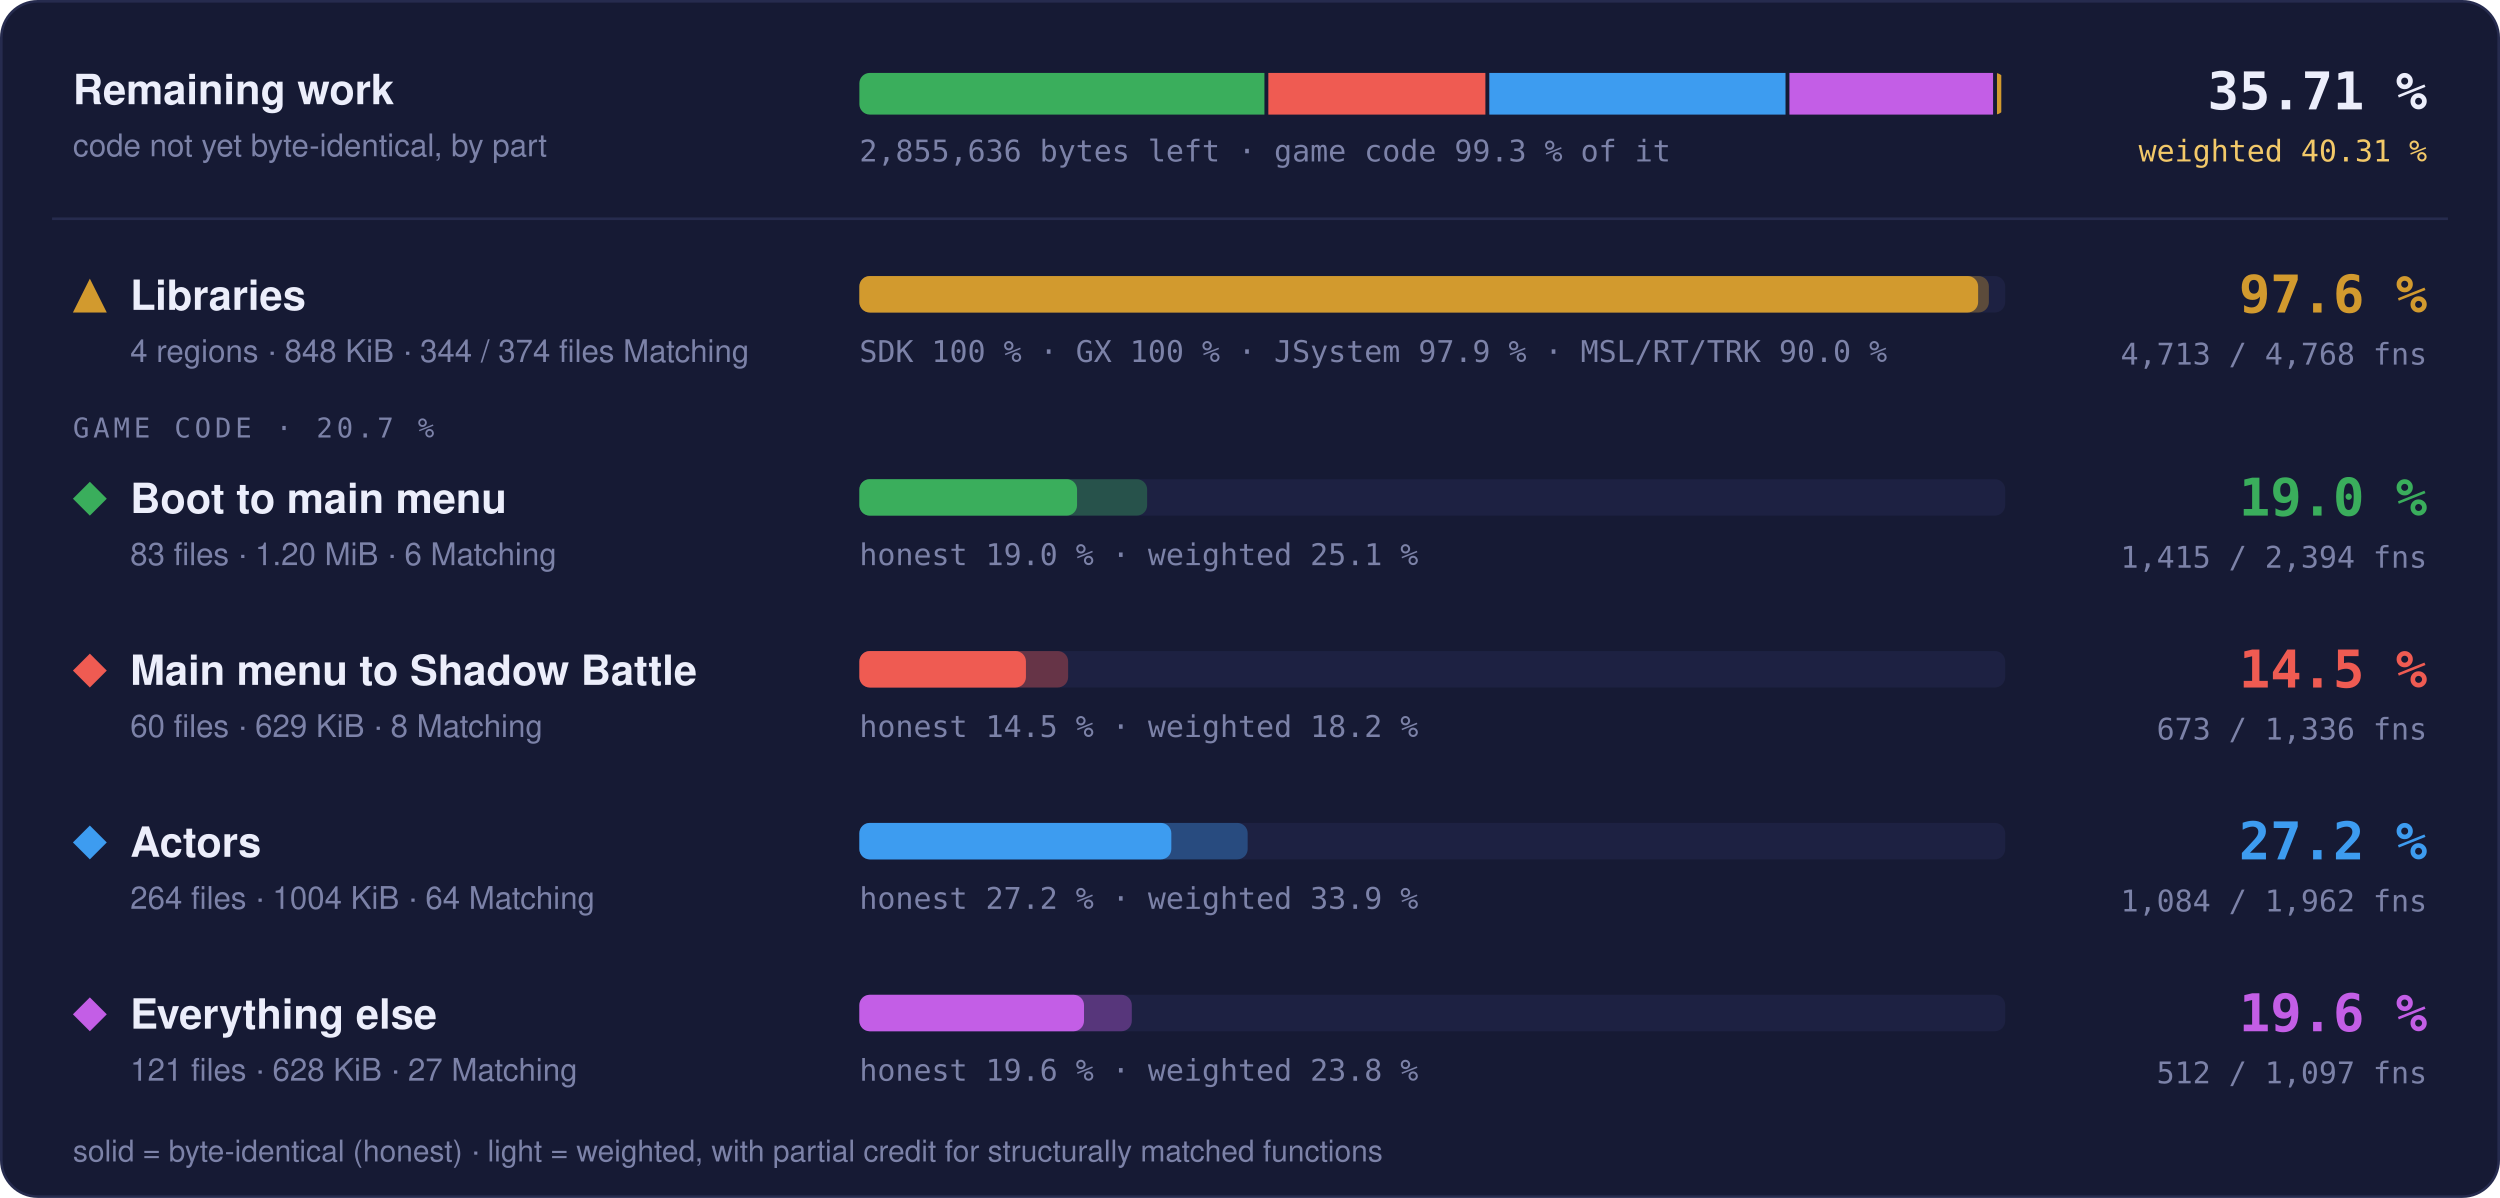
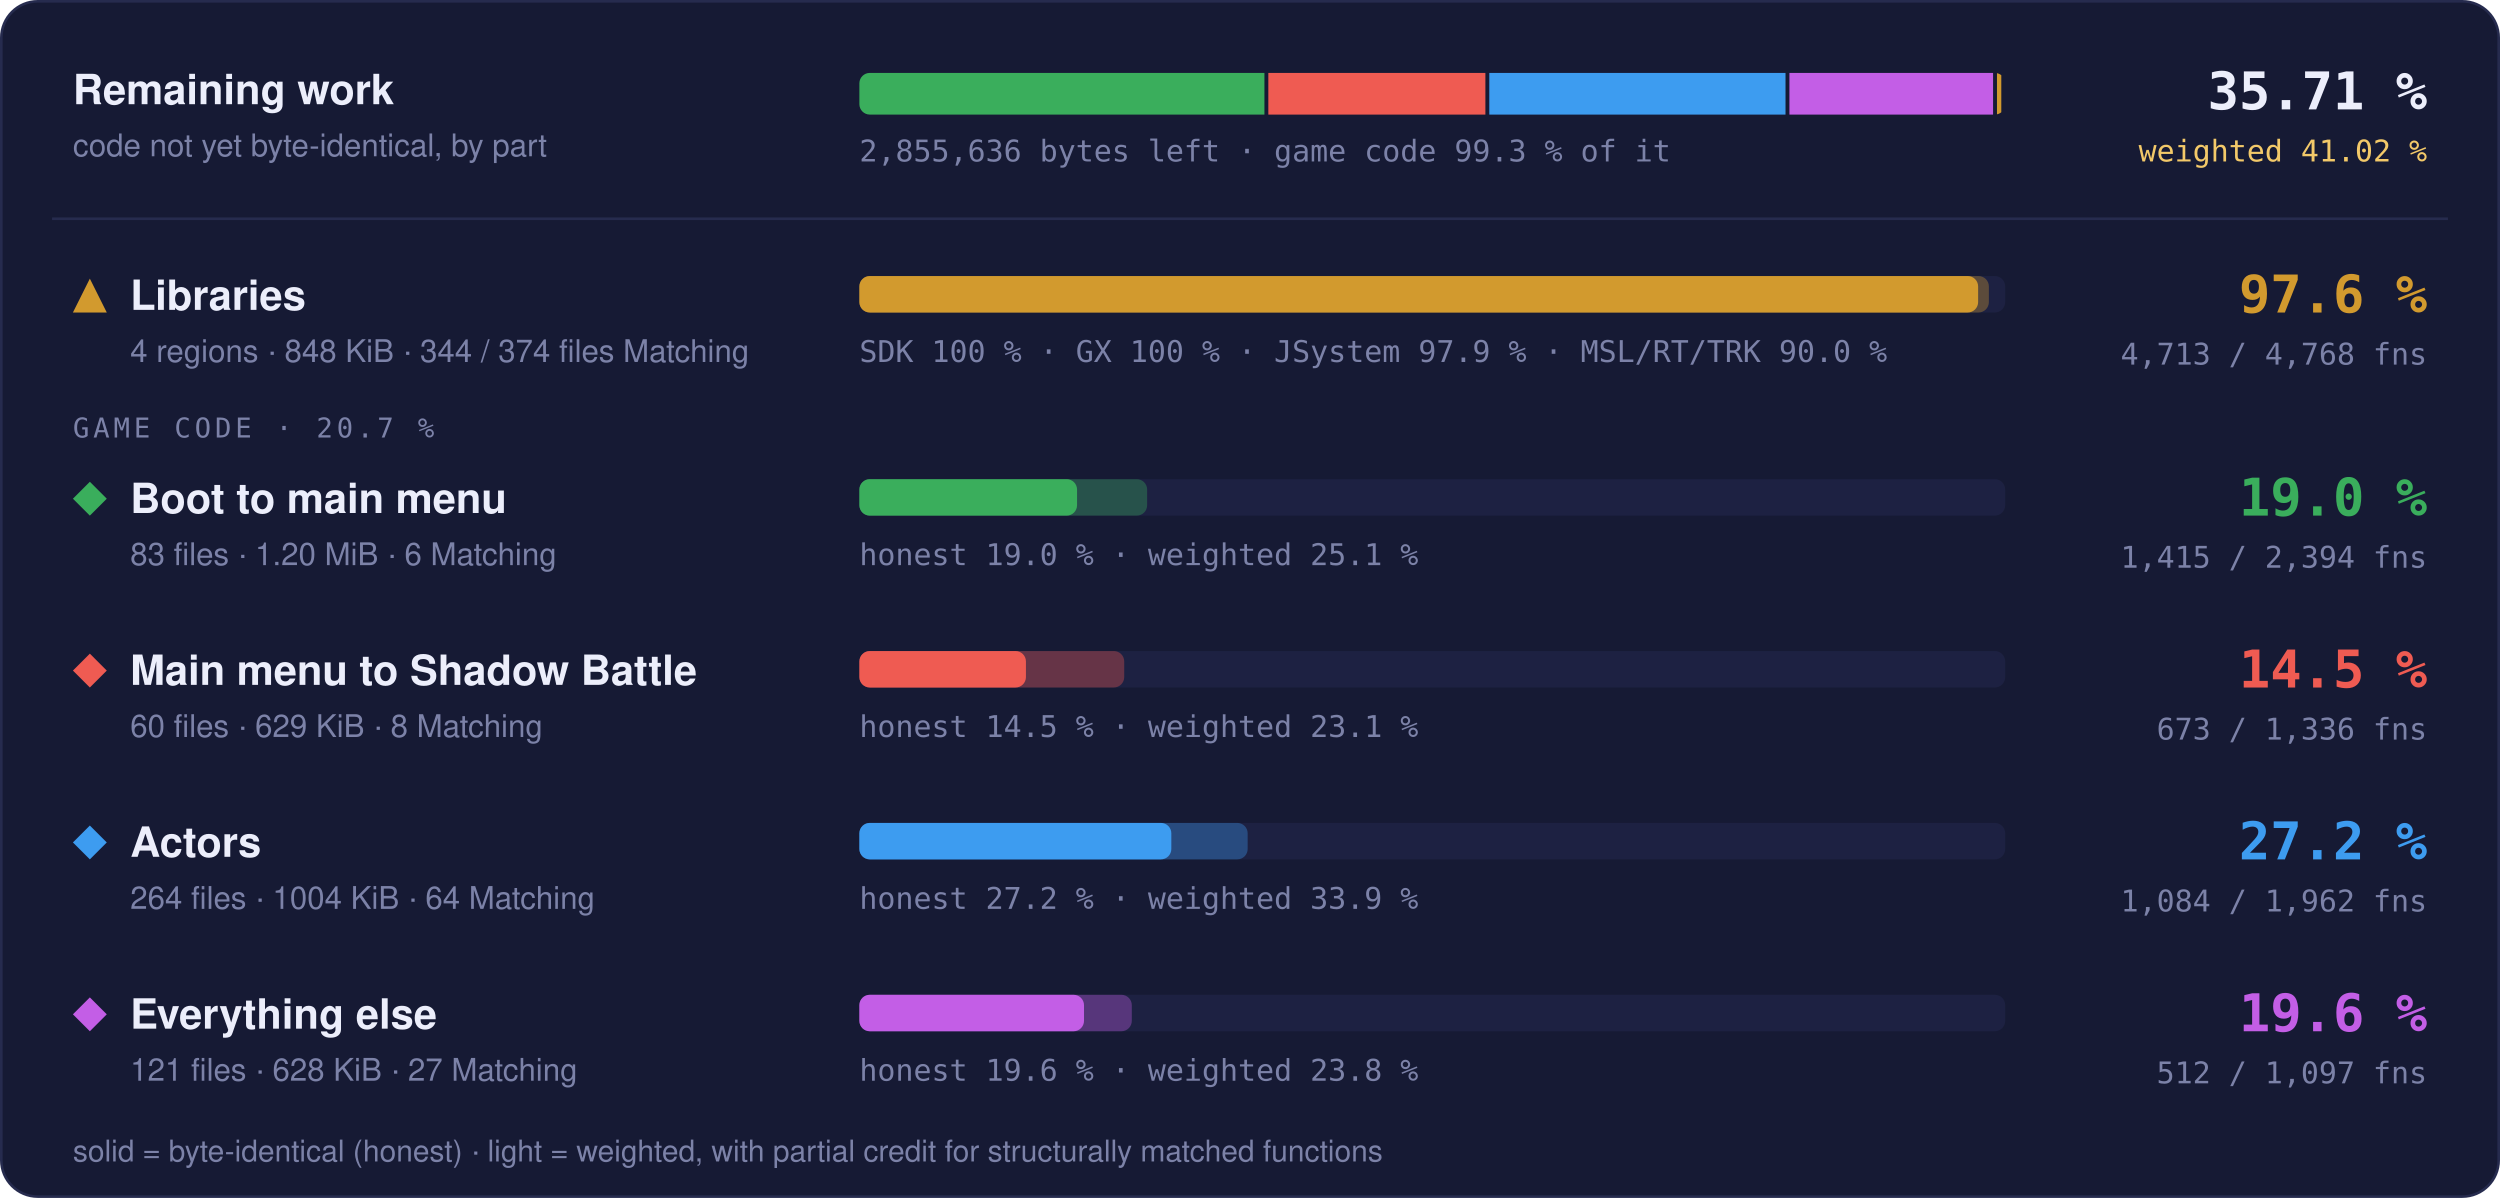
<svg xmlns="http://www.w3.org/2000/svg" width="960" height="460" viewBox="0 0 960 460" role="img" aria-label="Progress overview: Libraries 97.6 % of code, 4713 of 4768 functions; Boot to main menu 19.0 % of code, 1415 of 2394 functions; Main menu to Shadow Battle 14.5 % of code, 673 of 1336 functions; Actors 27.2 % of code, 1084 of 1962 functions; Everything else 19.6 % of code, 512 of 1097 functions">
  <style>text { font-family: -apple-system, BlinkMacSystemFont, 'Segoe UI', Helvetica, Arial, sans-serif; } .mono { font-family: ui-monospace, SFMono-Regular, 'SF Mono', Menlo, Consolas, monospace; } .grow { transform-box: fill-box; transform-origin: 0 50%; animation: grow 1.4s cubic-bezier(.2,.8,.2,1) both; } @keyframes grow { from { transform: scaleX(0); } } @media (prefers-reduced-motion: reduce) { * { animation: none !important; } }</style>
  <rect x="0.5" y="0.5" width="959" height="459" rx="14" fill="#161a34" stroke="#262b4e" />
  <text x="28" y="40" font-size="16" font-weight="700" fill="#eceefb">Remaining work</text>
  <text x="28" y="60" font-size="12" fill="#7c82a8">code not yet byte-identical, by part</text>
  <clipPath id="rw">
    <rect x="330" y="28" width="440" height="16" rx="4" />
  </clipPath>
  <g clip-path="url(#rw)">
    <rect class="grow" x="330.00" y="28" width="155.54" height="16" fill="#3aae5c" />
    <rect class="grow" x="487.04" y="28" width="83.35" height="16" fill="#ef5b52" />
    <rect class="grow" x="571.89" y="28" width="113.75" height="16" fill="#3d9cf0" />
    <rect class="grow" x="687.14" y="28" width="78.20" height="16" fill="#c35ee6" />
    <rect class="grow" x="766.84" y="28" width="1.66" height="16" fill="#d29a2e" />
  </g>
  <text x="330" y="62" class="mono" font-size="11.5" fill="#7c82a8">2,855,636 bytes left · game code 99.3 % of it</text>
  <text x="932" y="42" text-anchor="end" class="mono" font-size="20" font-weight="700" fill="#eceefb">35.71 %</text>
-   <text x="932" y="62" text-anchor="end" class="mono" font-size="11.5" fill="#f3c969">weighted 40.31 %</text>
+   <text x="932" y="62" text-anchor="end" class="mono" font-size="11.5" fill="#f3c969">weighted 41.02 %</text>
  <line x1="20" x2="940" y1="84" y2="84" stroke="#262b4e" />
  <g fill="#d29a2e">
    <path d="M34.5 107L41 120L28 120Z" />
  </g>
  <text x="50" y="119" font-size="16" font-weight="700" fill="#eceefb">Libraries</text>
  <text x="50" y="139" font-size="12" fill="#7c82a8">4 regions · 848 KiB · 344 / 374 files Matching</text>
  <rect x="330" y="106" width="440" height="14" rx="4" fill="#1d2142" />
  <rect class="grow" style="animation-delay:0.0s" x="330" y="106" width="433.73" height="14" rx="4" fill="#d29a2e" fill-opacity="0.35" />
  <rect class="grow" style="animation-delay:0.0s" x="330" y="106" width="429.60" height="14" rx="4" fill="#d29a2e" />
  <text x="330" y="139" class="mono" font-size="11.5" fill="#7c82a8">SDK 100 % · GX 100 % · JSystem 97.9 % · MSL/RT/TRK 90.0 %</text>
  <text x="932" y="120" text-anchor="end" class="mono" font-size="20" font-weight="700" fill="#d29a2e">97.6 %</text>
  <text x="932" y="140" text-anchor="end" class="mono" font-size="11.5" fill="#7c82a8">4,713 / 4,768 fns</text>
  <text x="28" y="168" class="mono" font-size="10.5" letter-spacing="0.14em" fill="#7c82a8">GAME CODE · 20.7 %</text>
  <g fill="#3aae5c">
    <path d="M34.5 185L41 191.5L34.5 198L28 191.5Z" />
  </g>
  <text x="50" y="197" font-size="16" font-weight="700" fill="#eceefb">Boot to main menu</text>
  <text x="50" y="217" font-size="12" fill="#7c82a8">83 files · 1.20 MiB · 6 Matching</text>
  <rect x="330" y="184" width="440" height="14" rx="4" fill="#1d2142" />
  <rect class="grow" style="animation-delay:0.1s" x="330" y="184" width="110.50" height="14" rx="4" fill="#3aae5c" fill-opacity="0.35" />
  <rect class="grow" style="animation-delay:0.1s" x="330" y="184" width="83.59" height="14" rx="4" fill="#3aae5c" />
  <text x="330" y="217" class="mono" font-size="11.5" fill="#7c82a8">honest 19.0 % · weighted 25.1 %</text>
  <text x="932" y="198" text-anchor="end" class="mono" font-size="20" font-weight="700" fill="#3aae5c">19.0 %</text>
  <text x="932" y="218" text-anchor="end" class="mono" font-size="11.5" fill="#7c82a8">1,415 / 2,394 fns</text>
  <g fill="#ef5b52">
    <path d="M34.5 251L41 257.5L34.5 264L28 257.5Z" />
  </g>
  <text x="50" y="263" font-size="16" font-weight="700" fill="#eceefb">Main menu to Shadow Battle</text>
  <text x="50" y="283" font-size="12" fill="#7c82a8">60 files · 629 KiB · 8 Matching</text>
  <rect x="330" y="250" width="440" height="14" rx="4" fill="#1d2142" />
-   <rect class="grow" style="animation-delay:0.2s" x="330" y="250" width="80.16" height="14" rx="4" fill="#ef5b52" fill-opacity="0.35" />
+   <rect class="grow" style="animation-delay:0.2s" x="330" y="250" width="101.70" height="14" rx="4" fill="#ef5b52" fill-opacity="0.35" />
  <rect class="grow" style="animation-delay:0.2s" x="330" y="250" width="63.96" height="14" rx="4" fill="#ef5b52" />
-   <text x="330" y="283" class="mono" font-size="11.5" fill="#7c82a8">honest 14.5 % · weighted 18.2 %</text>
+   <text x="330" y="283" class="mono" font-size="11.5" fill="#7c82a8">honest 14.5 % · weighted 23.1 %</text>
  <text x="932" y="264" text-anchor="end" class="mono" font-size="20" font-weight="700" fill="#ef5b52">14.5 %</text>
  <text x="932" y="284" text-anchor="end" class="mono" font-size="11.5" fill="#7c82a8">673 / 1,336 fns</text>
  <g fill="#3d9cf0">
    <path d="M34.5 317L41 323.5L34.5 330L28 323.5Z" />
  </g>
  <text x="50" y="329" font-size="16" font-weight="700" fill="#eceefb">Actors</text>
  <text x="50" y="349" font-size="12" fill="#7c82a8">264 files · 1004 KiB · 64 Matching</text>
  <rect x="330" y="316" width="440" height="14" rx="4" fill="#1d2142" />
  <rect class="grow" style="animation-delay:0.3s" x="330" y="316" width="149.10" height="14" rx="4" fill="#3d9cf0" fill-opacity="0.35" />
  <rect class="grow" style="animation-delay:0.3s" x="330" y="316" width="119.79" height="14" rx="4" fill="#3d9cf0" />
  <text x="330" y="349" class="mono" font-size="11.5" fill="#7c82a8">honest 27.2 % · weighted 33.9 %</text>
  <text x="932" y="330" text-anchor="end" class="mono" font-size="20" font-weight="700" fill="#3d9cf0">27.2 %</text>
  <text x="932" y="350" text-anchor="end" class="mono" font-size="11.5" fill="#7c82a8">1,084 / 1,962 fns</text>
  <g fill="#c35ee6">
    <path d="M34.5 383L41 389.5L34.5 396L28 389.5Z" />
  </g>
  <text x="50" y="395" font-size="16" font-weight="700" fill="#eceefb">Everything else</text>
  <text x="50" y="415" font-size="12" fill="#7c82a8">121 files · 628 KiB · 27 Matching</text>
  <rect x="330" y="382" width="440" height="14" rx="4" fill="#1d2142" />
  <rect class="grow" style="animation-delay:0.4s" x="330" y="382" width="104.61" height="14" rx="4" fill="#c35ee6" fill-opacity="0.35" />
  <rect class="grow" style="animation-delay:0.4s" x="330" y="382" width="86.26" height="14" rx="4" fill="#c35ee6" />
  <text x="330" y="415" class="mono" font-size="11.5" fill="#7c82a8">honest 19.6 % · weighted 23.8 %</text>
  <text x="932" y="396" text-anchor="end" class="mono" font-size="20" font-weight="700" fill="#c35ee6">19.6 %</text>
  <text x="932" y="416" text-anchor="end" class="mono" font-size="11.5" fill="#7c82a8">512 / 1,097 fns</text>
  <text x="28" y="446" font-size="11.5" fill="#7c82a8">solid = byte-identical (honest) · light = weighted, with partial credit for structurally matched functions</text>
</svg>
